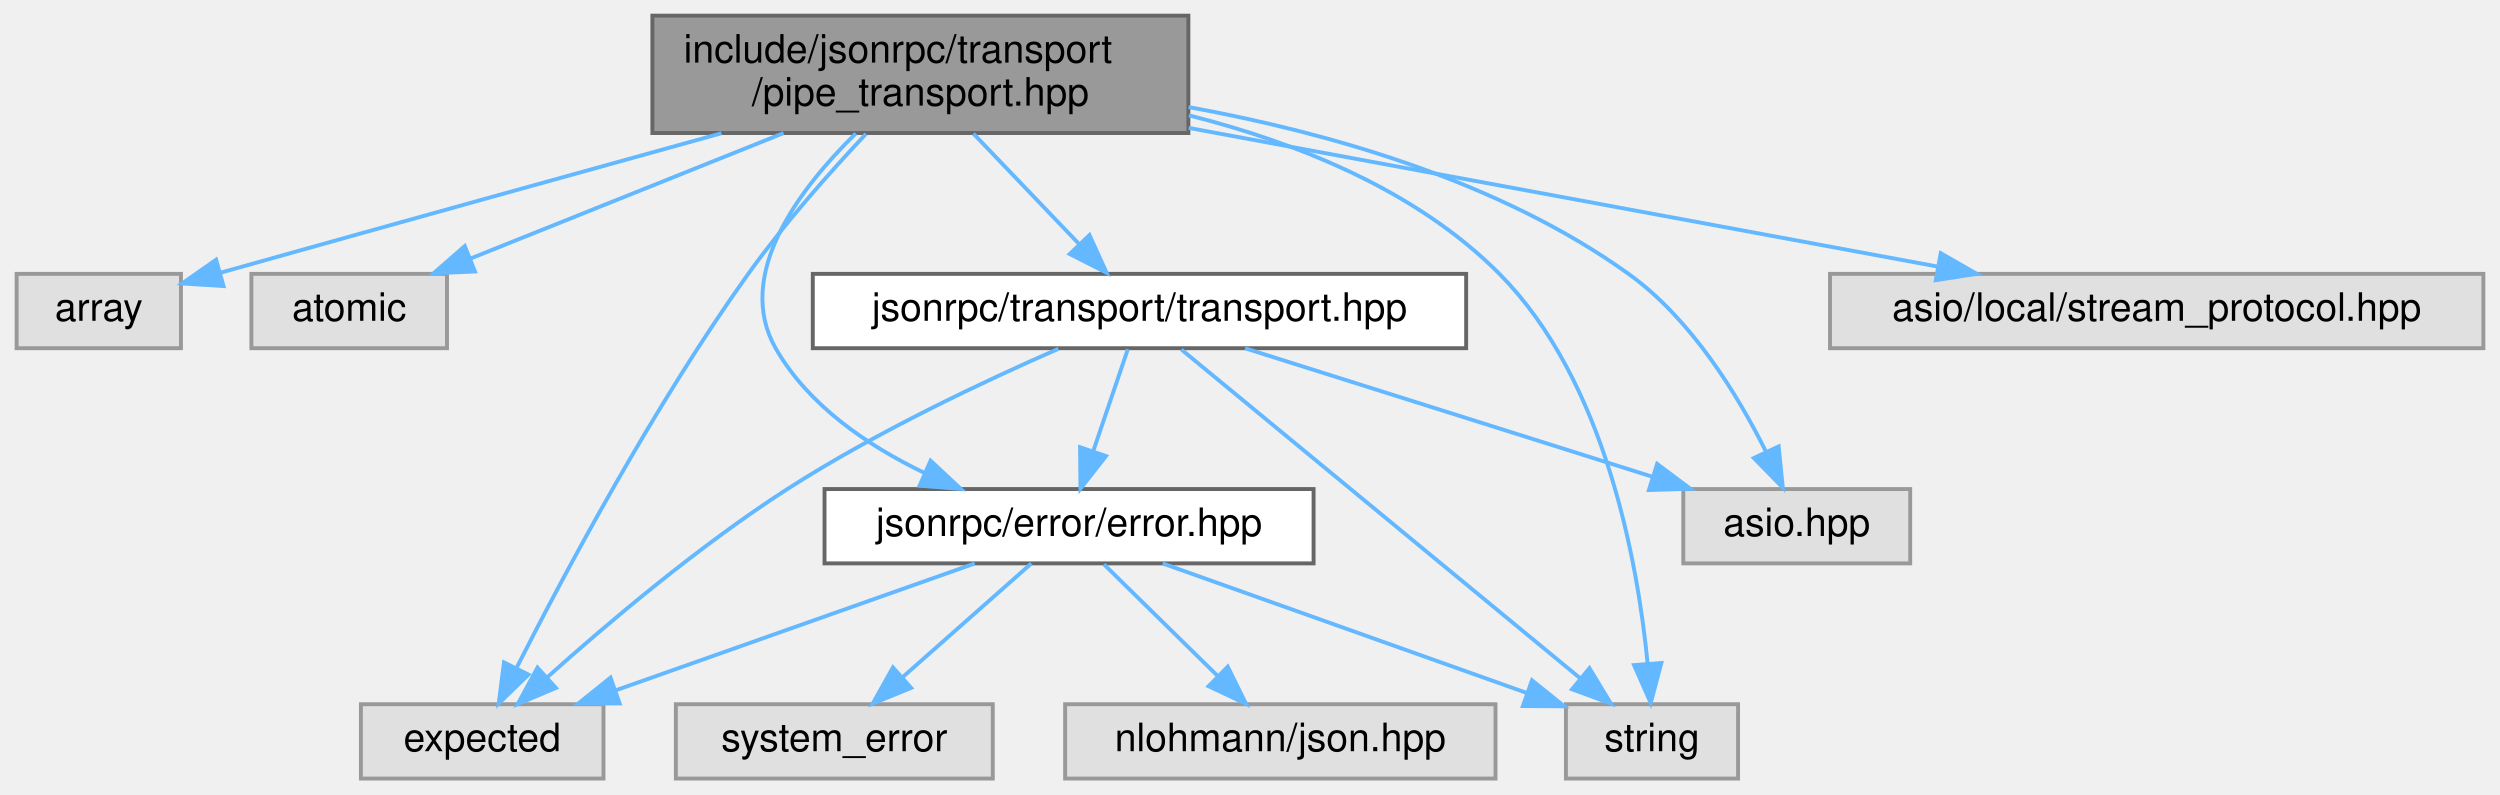
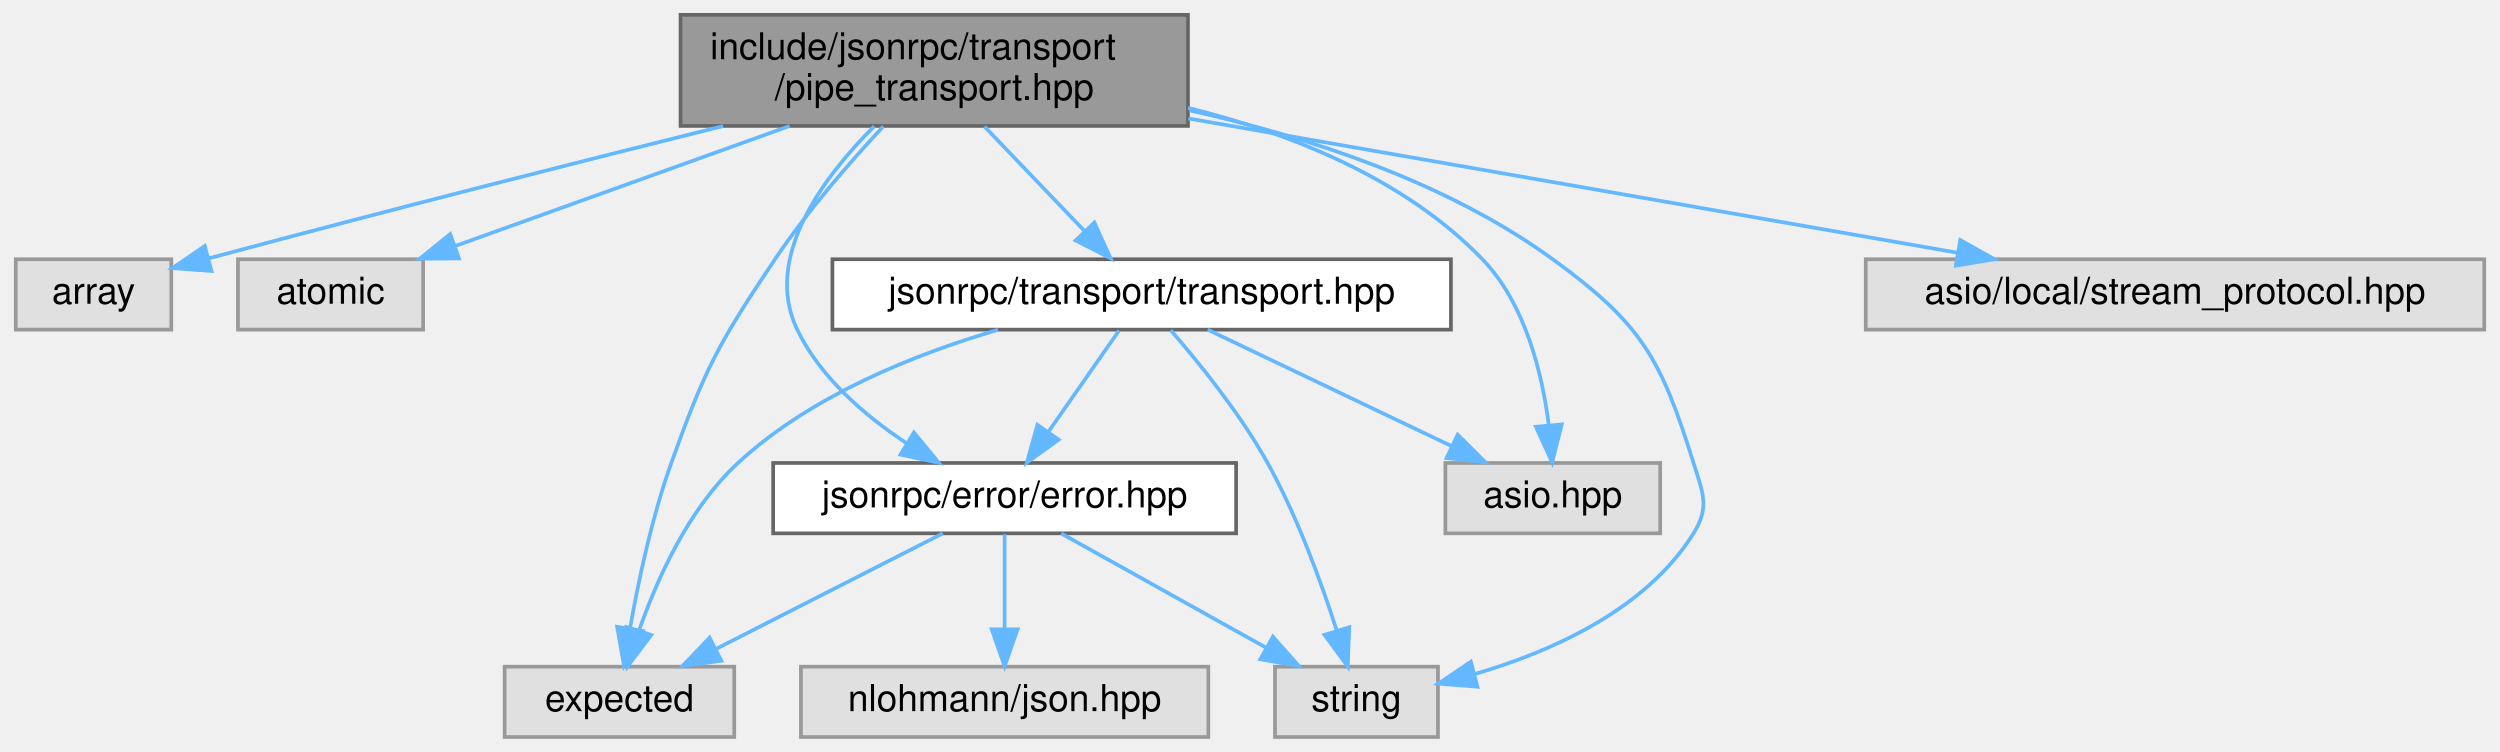
- <svg xmlns="http://www.w3.org/2000/svg" xmlns:xlink="http://www.w3.org/1999/xlink" width="639pt" height="203pt" viewBox="0.00 0.00 638.50 203.00">
+ <svg xmlns="http://www.w3.org/2000/svg" xmlns:xlink="http://www.w3.org/1999/xlink" width="675pt" height="203pt" viewBox="0.00 0.00 674.50 203.00">
  <g id="graph0" class="graph" transform="scale(1 1) rotate(0) translate(4 199)">
    <g id="Node000001" class="node">
      <g id="a_Node000001">
        <a xlink:title=" ">
-           <polygon fill="#999999" stroke="#666666" points="299.5,-195 162.5,-195 162.5,-165 299.5,-165 299.5,-195" />
-           <text text-anchor="start" x="170.5" y="-183" font-family="Helvetica,sans-Serif" font-size="10.00">include/jsonrpc/transport</text>
-           <text text-anchor="middle" x="231" y="-172" font-family="Helvetica,sans-Serif" font-size="10.00">/pipe_transport.hpp</text>
+           <polygon fill="#999999" stroke="#666666" points="316.5,-195 179.5,-195 179.5,-165 316.5,-165 316.5,-195" />
+           <text text-anchor="start" x="187.5" y="-183" font-family="Helvetica,sans-Serif" font-size="10.00">include/jsonrpc/transport</text>
+           <text text-anchor="middle" x="248" y="-172" font-family="Helvetica,sans-Serif" font-size="10.00">/pipe_transport.hpp</text>
        </a>
      </g>
    </g>
    <g id="Node000002" class="node">
      <g id="a_Node000002">
        <a xlink:title=" ">
          <polygon fill="#e0e0e0" stroke="#999999" points="42,-129 0,-129 0,-110 42,-110 42,-129" />
          <text text-anchor="middle" x="21" y="-117" font-family="Helvetica,sans-Serif" font-size="10.00">array</text>
        </a>
      </g>
    </g>
    <g id="edge1_Node000001_Node000002" class="edge">
      <g id="a_edge1_Node000001_Node000002">
        <a xlink:title=" ">
-           <path fill="none" stroke="#63b8ff" d="M180.16,-164.95C146.35,-155.59 100.7,-142.93 52.07,-129.29" />
-           <polygon fill="#63b8ff" stroke="#63b8ff" points="52.88,-125.88 42.3,-126.55 50.98,-132.62 52.88,-125.88" />
+           <path fill="none" stroke="#63b8ff" d="M190.99,-164.97C153.91,-155.75 104.26,-143.2 52.06,-129.23" />
+           <polygon fill="#63b8ff" stroke="#63b8ff" points="52.85,-125.82 42.29,-126.61 51.04,-132.58 52.85,-125.82" />
        </a>
      </g>
    </g>
    <g id="Node000003" class="node">
      <g id="a_Node000003">
        <a xlink:title=" ">
          <polygon fill="#e0e0e0" stroke="#999999" points="110,-129 60,-129 60,-110 110,-110 110,-129" />
          <text text-anchor="middle" x="85" y="-117" font-family="Helvetica,sans-Serif" font-size="10.00">atomic</text>
        </a>
      </g>
    </g>
    <g id="edge2_Node000001_Node000003" class="edge">
      <g id="a_edge2_Node000001_Node000003">
        <a xlink:title=" ">
-           <path fill="none" stroke="#63b8ff" d="M196.03,-164.99C171.67,-155.23 139.47,-142.33 116.03,-132.93" />
-           <polygon fill="#63b8ff" stroke="#63b8ff" points="117.15,-129.61 106.56,-129.14 114.54,-136.11 117.15,-129.61" />
+           <path fill="none" stroke="#63b8ff" d="M208.96,-164.99C181.4,-155.1 144.85,-141.98 118.59,-132.56" />
+           <polygon fill="#63b8ff" stroke="#63b8ff" points="119.67,-129.22 109.07,-129.14 117.3,-135.81 119.67,-129.22" />
        </a>
      </g>
    </g>
    <g id="Node000004" class="node">
      <g id="a_Node000004">
        <a xlink:title=" ">
-           <polygon fill="#e0e0e0" stroke="#999999" points="150,-19 88,-19 88,0 150,0 150,-19" />
-           <text text-anchor="middle" x="119" y="-7" font-family="Helvetica,sans-Serif" font-size="10.00">expected</text>
+           <polygon fill="#e0e0e0" stroke="#999999" points="194,-19 132,-19 132,0 194,0 194,-19" />
+           <text text-anchor="middle" x="163" y="-7" font-family="Helvetica,sans-Serif" font-size="10.00">expected</text>
        </a>
      </g>
    </g>
    <g id="edge3_Node000001_Node000004" class="edge">
      <g id="a_edge3_Node000001_Node000004">
        <a xlink:title=" ">
-           <path fill="none" stroke="#63b8ff" d="M217.09,-164.77C208,-155.1 196.15,-141.79 187,-129 162.83,-95.23 139.91,-52.22 127.84,-28.41" />
-           <polygon fill="#63b8ff" stroke="#63b8ff" points="130.83,-26.57 123.22,-19.19 124.57,-29.7 130.83,-26.57" />
+           <path fill="none" stroke="#63b8ff" d="M234.23,-164.87C225.26,-155.24 213.67,-141.93 205,-129 189.73,-106.22 186.25,-99.82 177,-74 171.76,-59.37 168.11,-42.11 165.85,-29.28" />
+           <polygon fill="#63b8ff" stroke="#63b8ff" points="169.29,-28.63 164.22,-19.32 162.38,-29.76 169.29,-28.63" />
        </a>
      </g>
    </g>
    <g id="Node000005" class="node">
      <g id="a_Node000005">
        <a xlink:title=" ">
-           <polygon fill="#e0e0e0" stroke="#999999" points="440,-19 396,-19 396,0 440,0 440,-19" />
-           <text text-anchor="middle" x="418" y="-7" font-family="Helvetica,sans-Serif" font-size="10.00">string</text>
+           <polygon fill="#e0e0e0" stroke="#999999" points="384,-19 340,-19 340,0 384,0 384,-19" />
+           <text text-anchor="middle" x="362" y="-7" font-family="Helvetica,sans-Serif" font-size="10.00">string</text>
        </a>
      </g>
    </g>
    <g id="edge4_Node000001_Node000005" class="edge">
      <g id="a_edge4_Node000001_Node000005">
        <a xlink:title=" ">
-           <path fill="none" stroke="#63b8ff" d="M299.63,-169.52C327.43,-162.5 357.89,-150.27 379,-129 406.11,-101.68 414.37,-55.19 416.89,-29.31" />
-           <polygon fill="#63b8ff" stroke="#63b8ff" points="420.39,-29.54 417.68,-19.3 413.41,-29 420.39,-29.54" />
+           <path fill="none" stroke="#63b8ff" d="M316.9,-169.2C349.01,-162.05 386.36,-149.82 415,-129 439.03,-111.53 444.15,-102.36 453,-74 455.51,-65.94 457.47,-62.16 453,-55 440.12,-34.36 414.58,-23.03 393.83,-16.98" />
+           <polygon fill="#63b8ff" stroke="#63b8ff" points="394.66,-13.58 384.1,-14.41 392.88,-20.35 394.66,-13.58" />
        </a>
      </g>
    </g>
    <g id="Node000006" class="node">
      <g id="a_Node000006">
        <a xlink:title=" ">
-           <polygon fill="#e0e0e0" stroke="#999999" points="484,-74 426,-74 426,-55 484,-55 484,-74" />
-           <text text-anchor="middle" x="455" y="-62" font-family="Helvetica,sans-Serif" font-size="10.00">asio.hpp</text>
+           <polygon fill="#e0e0e0" stroke="#999999" points="444,-74 386,-74 386,-55 444,-55 444,-74" />
+           <text text-anchor="middle" x="415" y="-62" font-family="Helvetica,sans-Serif" font-size="10.00">asio.hpp</text>
        </a>
      </g>
    </g>
    <g id="edge5_Node000001_Node000006" class="edge">
      <g id="a_edge5_Node000001_Node000006">
        <a xlink:title=" ">
-           <path fill="none" stroke="#63b8ff" d="M299.55,-171.63C335.67,-165.04 379.16,-152.57 412,-129 428.02,-117.51 439.89,-98.07 447.05,-83.72" />
-           <polygon fill="#63b8ff" stroke="#63b8ff" points="450.37,-84.89 451.43,-74.35 444.03,-81.93 450.37,-84.89" />
+           <path fill="none" stroke="#63b8ff" d="M316.53,-169.89C344.49,-162.93 375.09,-150.66 396,-129 407.6,-116.98 412.16,-98.17 413.93,-84.14" />
+           <polygon fill="#63b8ff" stroke="#63b8ff" points="417.42,-84.4 414.83,-74.13 410.44,-83.77 417.42,-84.4" />
        </a>
      </g>
    </g>
    <g id="Node000007" class="node">
      <g id="a_Node000007">
        <a xlink:title=" ">
-           <polygon fill="#e0e0e0" stroke="#999999" points="630.5,-129 463.5,-129 463.5,-110 630.5,-110 630.5,-129" />
-           <text text-anchor="middle" x="547" y="-117" font-family="Helvetica,sans-Serif" font-size="10.00">asio/local/stream_protocol.hpp</text>
+           <polygon fill="#e0e0e0" stroke="#999999" points="666.5,-129 499.5,-129 499.5,-110 666.5,-110 666.5,-129" />
+           <text text-anchor="middle" x="583" y="-117" font-family="Helvetica,sans-Serif" font-size="10.00">asio/local/stream_protocol.hpp</text>
        </a>
      </g>
    </g>
    <g id="edge6_Node000001_Node000007" class="edge">
      <g id="a_edge6_Node000001_Node000007">
        <a xlink:title=" ">
-           <path fill="none" stroke="#63b8ff" d="M299.57,-166.31C356.87,-155.7 437.56,-140.76 491.02,-130.86" />
-           <polygon fill="#63b8ff" stroke="#63b8ff" points="491.81,-134.28 501.01,-129.01 490.54,-127.39 491.81,-134.28" />
+           <path fill="none" stroke="#63b8ff" d="M316.6,-167.02C377.73,-156.35 466.23,-140.89 524.19,-130.77" />
+           <polygon fill="#63b8ff" stroke="#63b8ff" points="525.03,-134.18 534.28,-129.01 523.83,-127.28 525.03,-134.18" />
        </a>
      </g>
    </g>
    <g id="Node000008" class="node">
      <g id="a_Node000008">
        <a xlink:href="error_8hpp.html" target="_top" xlink:title=" ">
-           <polygon fill="white" stroke="#666666" points="331.5,-74 206.5,-74 206.5,-55 331.5,-55 331.5,-74" />
-           <text text-anchor="middle" x="269" y="-62" font-family="Helvetica,sans-Serif" font-size="10.00">jsonrpc/error/error.hpp</text>
+           <polygon fill="white" stroke="#666666" points="329.5,-74 204.5,-74 204.5,-55 329.5,-55 329.5,-74" />
+           <text text-anchor="middle" x="267" y="-62" font-family="Helvetica,sans-Serif" font-size="10.00">jsonrpc/error/error.hpp</text>
        </a>
      </g>
    </g>
    <g id="edge7_Node000001_Node000008" class="edge">
      <g id="a_edge7_Node000001_Node000008">
        <a xlink:title=" ">
-           <path fill="none" stroke="#63b8ff" d="M214.48,-164.88C200.17,-150.85 183.31,-128.78 194,-110 202.3,-95.43 217.45,-85.14 231.98,-78.15" />
-           <polygon fill="#63b8ff" stroke="#63b8ff" points="233.61,-81.25 241.35,-74.02 230.79,-74.85 233.61,-81.25" />
-         </a>
-       </g>
-     </g>
-     <g id="Node000011" class="node">
-       <g id="a_Node000011">
+           <path fill="none" stroke="#63b8ff" d="M231.78,-164.91C217.95,-151.09 201.66,-129.34 211,-110 217.22,-97.12 229.18,-86.82 240.46,-79.38" />
+           <polygon fill="#63b8ff" stroke="#63b8ff" points="242.51,-82.23 249.23,-74.04 238.87,-76.25 242.51,-82.23" />
+         </a>
+       </g>
+     </g>
+     <g id="Node000010" class="node">
+       <g id="a_Node000010">
        <a xlink:href="transport_8hpp.html" target="_top" xlink:title=" ">
-           <polygon fill="white" stroke="#666666" points="370.5,-129 203.5,-129 203.5,-110 370.5,-110 370.5,-129" />
-           <text text-anchor="middle" x="287" y="-117" font-family="Helvetica,sans-Serif" font-size="10.00">jsonrpc/transport/transport.hpp</text>
-         </a>
-       </g>
-     </g>
-     <g id="edge12_Node000001_Node000011" class="edge">
-       <g id="a_edge12_Node000001_Node000011">
-         <a xlink:title=" ">
-           <path fill="none" stroke="#63b8ff" d="M244.56,-164.84C252.68,-156.35 263.05,-145.52 271.5,-136.69" />
-           <polygon fill="#63b8ff" stroke="#63b8ff" points="274.22,-138.91 278.61,-129.27 269.17,-134.07 274.22,-138.91" />
+           <polygon fill="white" stroke="#666666" points="387.5,-129 220.5,-129 220.5,-110 387.5,-110 387.5,-129" />
+           <text text-anchor="middle" x="304" y="-117" font-family="Helvetica,sans-Serif" font-size="10.00">jsonrpc/transport/transport.hpp</text>
+         </a>
+       </g>
+     </g>
+     <g id="edge11_Node000001_Node000010" class="edge">
+       <g id="a_edge11_Node000001_Node000010">
+         <a xlink:title=" ">
+           <path fill="none" stroke="#63b8ff" d="M261.56,-164.84C269.68,-156.35 280.05,-145.52 288.5,-136.69" />
+           <polygon fill="#63b8ff" stroke="#63b8ff" points="291.22,-138.91 295.61,-129.27 286.17,-134.07 291.22,-138.91" />
        </a>
      </g>
    </g>
    <g id="edge8_Node000008_Node000004" class="edge">
      <g id="a_edge8_Node000008_Node000004">
        <a xlink:title=" ">
-           <path fill="none" stroke="#63b8ff" d="M244.9,-54.98C220.12,-46.23 181.3,-32.51 153.31,-22.62" />
-           <polygon fill="#63b8ff" stroke="#63b8ff" points="154.13,-19.2 143.54,-19.17 151.8,-25.8 154.13,-19.2" />
+           <path fill="none" stroke="#63b8ff" d="M250.29,-54.98C233.79,-46.57 208.3,-33.59 189.12,-23.81" />
+           <polygon fill="#63b8ff" stroke="#63b8ff" points="190.51,-20.59 180.01,-19.17 187.33,-26.83 190.51,-20.59" />
        </a>
      </g>
    </g>
    <g id="edge9_Node000008_Node000005" class="edge">
      <g id="a_edge9_Node000008_Node000005">
        <a xlink:title=" ">
-           <path fill="none" stroke="#63b8ff" d="M292.94,-54.98C318.14,-46.02 357.96,-31.86 385.88,-21.92" />
-           <polygon fill="#63b8ff" stroke="#63b8ff" points="387.33,-25.12 395.58,-18.47 384.99,-18.53 387.33,-25.12" />
+           <path fill="none" stroke="#63b8ff" d="M282.26,-54.98C297.13,-46.69 319.98,-33.94 337.42,-24.22" />
+           <polygon fill="#63b8ff" stroke="#63b8ff" points="339.43,-27.1 346.46,-19.17 336.02,-20.99 339.43,-27.1" />
        </a>
      </g>
    </g>
    <g id="Node000009" class="node">
      <g id="a_Node000009">
        <a xlink:title=" ">
-           <polygon fill="#e0e0e0" stroke="#999999" points="249.5,-19 168.5,-19 168.5,0 249.5,0 249.5,-19" />
-           <text text-anchor="middle" x="209" y="-7" font-family="Helvetica,sans-Serif" font-size="10.00">system_error</text>
+           <polygon fill="#e0e0e0" stroke="#999999" points="322,-19 212,-19 212,0 322,0 322,-19" />
+           <text text-anchor="middle" x="267" y="-7" font-family="Helvetica,sans-Serif" font-size="10.00">nlohmann/json.hpp</text>
        </a>
      </g>
    </g>
    <g id="edge10_Node000008_Node000009" class="edge">
      <g id="a_edge10_Node000008_Node000009">
        <a xlink:title=" ">
-           <path fill="none" stroke="#63b8ff" d="M259.36,-54.98C250.49,-47.15 237.13,-35.34 226.39,-25.86" />
-           <polygon fill="#63b8ff" stroke="#63b8ff" points="228.63,-23.17 218.82,-19.17 223.99,-28.41 228.63,-23.17" />
-         </a>
-       </g>
-     </g>
-     <g id="Node000010" class="node">
-       <g id="a_Node000010">
-         <a xlink:title=" ">
-           <polygon fill="#e0e0e0" stroke="#999999" points="378,-19 268,-19 268,0 378,0 378,-19" />
-           <text text-anchor="middle" x="323" y="-7" font-family="Helvetica,sans-Serif" font-size="10.00">nlohmann/json.hpp</text>
-         </a>
-       </g>
-     </g>
-     <g id="edge11_Node000008_Node000010" class="edge">
-       <g id="a_edge11_Node000008_Node000010">
-         <a xlink:title=" ">
-           <path fill="none" stroke="#63b8ff" d="M277.92,-54.75C285.78,-47.03 297.43,-35.6 306.92,-26.28" />
-           <polygon fill="#63b8ff" stroke="#63b8ff" points="309.56,-28.59 314.25,-19.09 304.66,-23.6 309.56,-28.59" />
-         </a>
-       </g>
-     </g>
-     <g id="edge13_Node000011_Node000004" class="edge">
-       <g id="a_edge13_Node000011_Node000004">
-         <a xlink:title=" ">
-           <path fill="none" stroke="#63b8ff" d="M266.28,-109.85C247.56,-101.67 219.58,-88.51 197,-74 174.44,-59.5 150.88,-39.55 135.64,-25.9" />
-           <polygon fill="#63b8ff" stroke="#63b8ff" points="137.84,-23.17 128.08,-19.04 133.13,-28.36 137.84,-23.17" />
-         </a>
-       </g>
-     </g>
-     <g id="edge14_Node000011_Node000005" class="edge">
-       <g id="a_edge14_Node000011_Node000005">
-         <a xlink:title=" ">
-           <path fill="none" stroke="#63b8ff" d="M297.72,-109.66C320.09,-91.22 371.97,-48.45 399.72,-25.57" />
-           <polygon fill="#63b8ff" stroke="#63b8ff" points="402.01,-28.22 407.5,-19.16 397.56,-22.82 402.01,-28.22" />
-         </a>
-       </g>
-     </g>
-     <g id="edge15_Node000011_Node000006" class="edge">
-       <g id="a_edge15_Node000011_Node000006">
-         <a xlink:title=" ">
-           <path fill="none" stroke="#63b8ff" d="M313.99,-109.98C342.2,-101.09 386.64,-87.07 418.08,-77.15" />
-           <polygon fill="#63b8ff" stroke="#63b8ff" points="419.31,-80.43 427.8,-74.08 417.21,-73.75 419.31,-80.43" />
-         </a>
-       </g>
-     </g>
-     <g id="edge16_Node000011_Node000008" class="edge">
-       <g id="a_edge16_Node000011_Node000008">
-         <a xlink:title=" ">
-           <path fill="none" stroke="#63b8ff" d="M284.03,-109.75C281.64,-102.72 278.21,-92.62 275.23,-83.84" />
-           <polygon fill="#63b8ff" stroke="#63b8ff" points="278.45,-82.43 271.92,-74.09 271.82,-84.68 278.45,-82.43" />
+           <path fill="none" stroke="#63b8ff" d="M267,-54.75C267,-47.8 267,-37.85 267,-29.13" />
+           <polygon fill="#63b8ff" stroke="#63b8ff" points="270.5,-29.09 267,-19.09 263.5,-29.09 270.5,-29.09" />
+         </a>
+       </g>
+     </g>
+     <g id="edge12_Node000010_Node000004" class="edge">
+       <g id="a_edge12_Node000010_Node000004">
+         <a xlink:title=" ">
+           <path fill="none" stroke="#63b8ff" d="M265.22,-109.95C242.54,-103.31 214.59,-92.1 195,-74 181.7,-61.72 173.14,-42.67 168.25,-28.64" />
+           <polygon fill="#63b8ff" stroke="#63b8ff" points="171.58,-27.55 165.21,-19.09 164.91,-29.68 171.58,-27.55" />
+         </a>
+       </g>
+     </g>
+     <g id="edge13_Node000010_Node000005" class="edge">
+       <g id="a_edge13_Node000010_Node000005">
+         <a xlink:title=" ">
+           <path fill="none" stroke="#63b8ff" d="M311.85,-109.83C319.34,-101.23 330.54,-87.43 338,-74 346.05,-59.51 352.49,-41.78 356.67,-28.74" />
+           <polygon fill="#63b8ff" stroke="#63b8ff" points="360.05,-29.65 359.63,-19.06 353.36,-27.6 360.05,-29.65" />
+         </a>
+       </g>
+     </g>
+     <g id="edge14_Node000010_Node000006" class="edge">
+       <g id="a_edge14_Node000010_Node000006">
+         <a xlink:title=" ">
+           <path fill="none" stroke="#63b8ff" d="M321.83,-109.98C339.61,-101.5 367.15,-88.35 387.68,-78.54" />
+           <polygon fill="#63b8ff" stroke="#63b8ff" points="389.33,-81.64 396.84,-74.17 386.31,-75.32 389.33,-81.64" />
+         </a>
+       </g>
+     </g>
+     <g id="edge15_Node000010_Node000008" class="edge">
+       <g id="a_edge15_Node000010_Node000008">
+         <a xlink:title=" ">
+           <path fill="none" stroke="#63b8ff" d="M297.89,-109.75C292.72,-102.34 285.15,-91.5 278.81,-82.41" />
+           <polygon fill="#63b8ff" stroke="#63b8ff" points="281.59,-80.29 273,-74.09 275.85,-84.29 281.59,-80.29" />
        </a>
      </g>
    </g>
  </g>
</svg>
